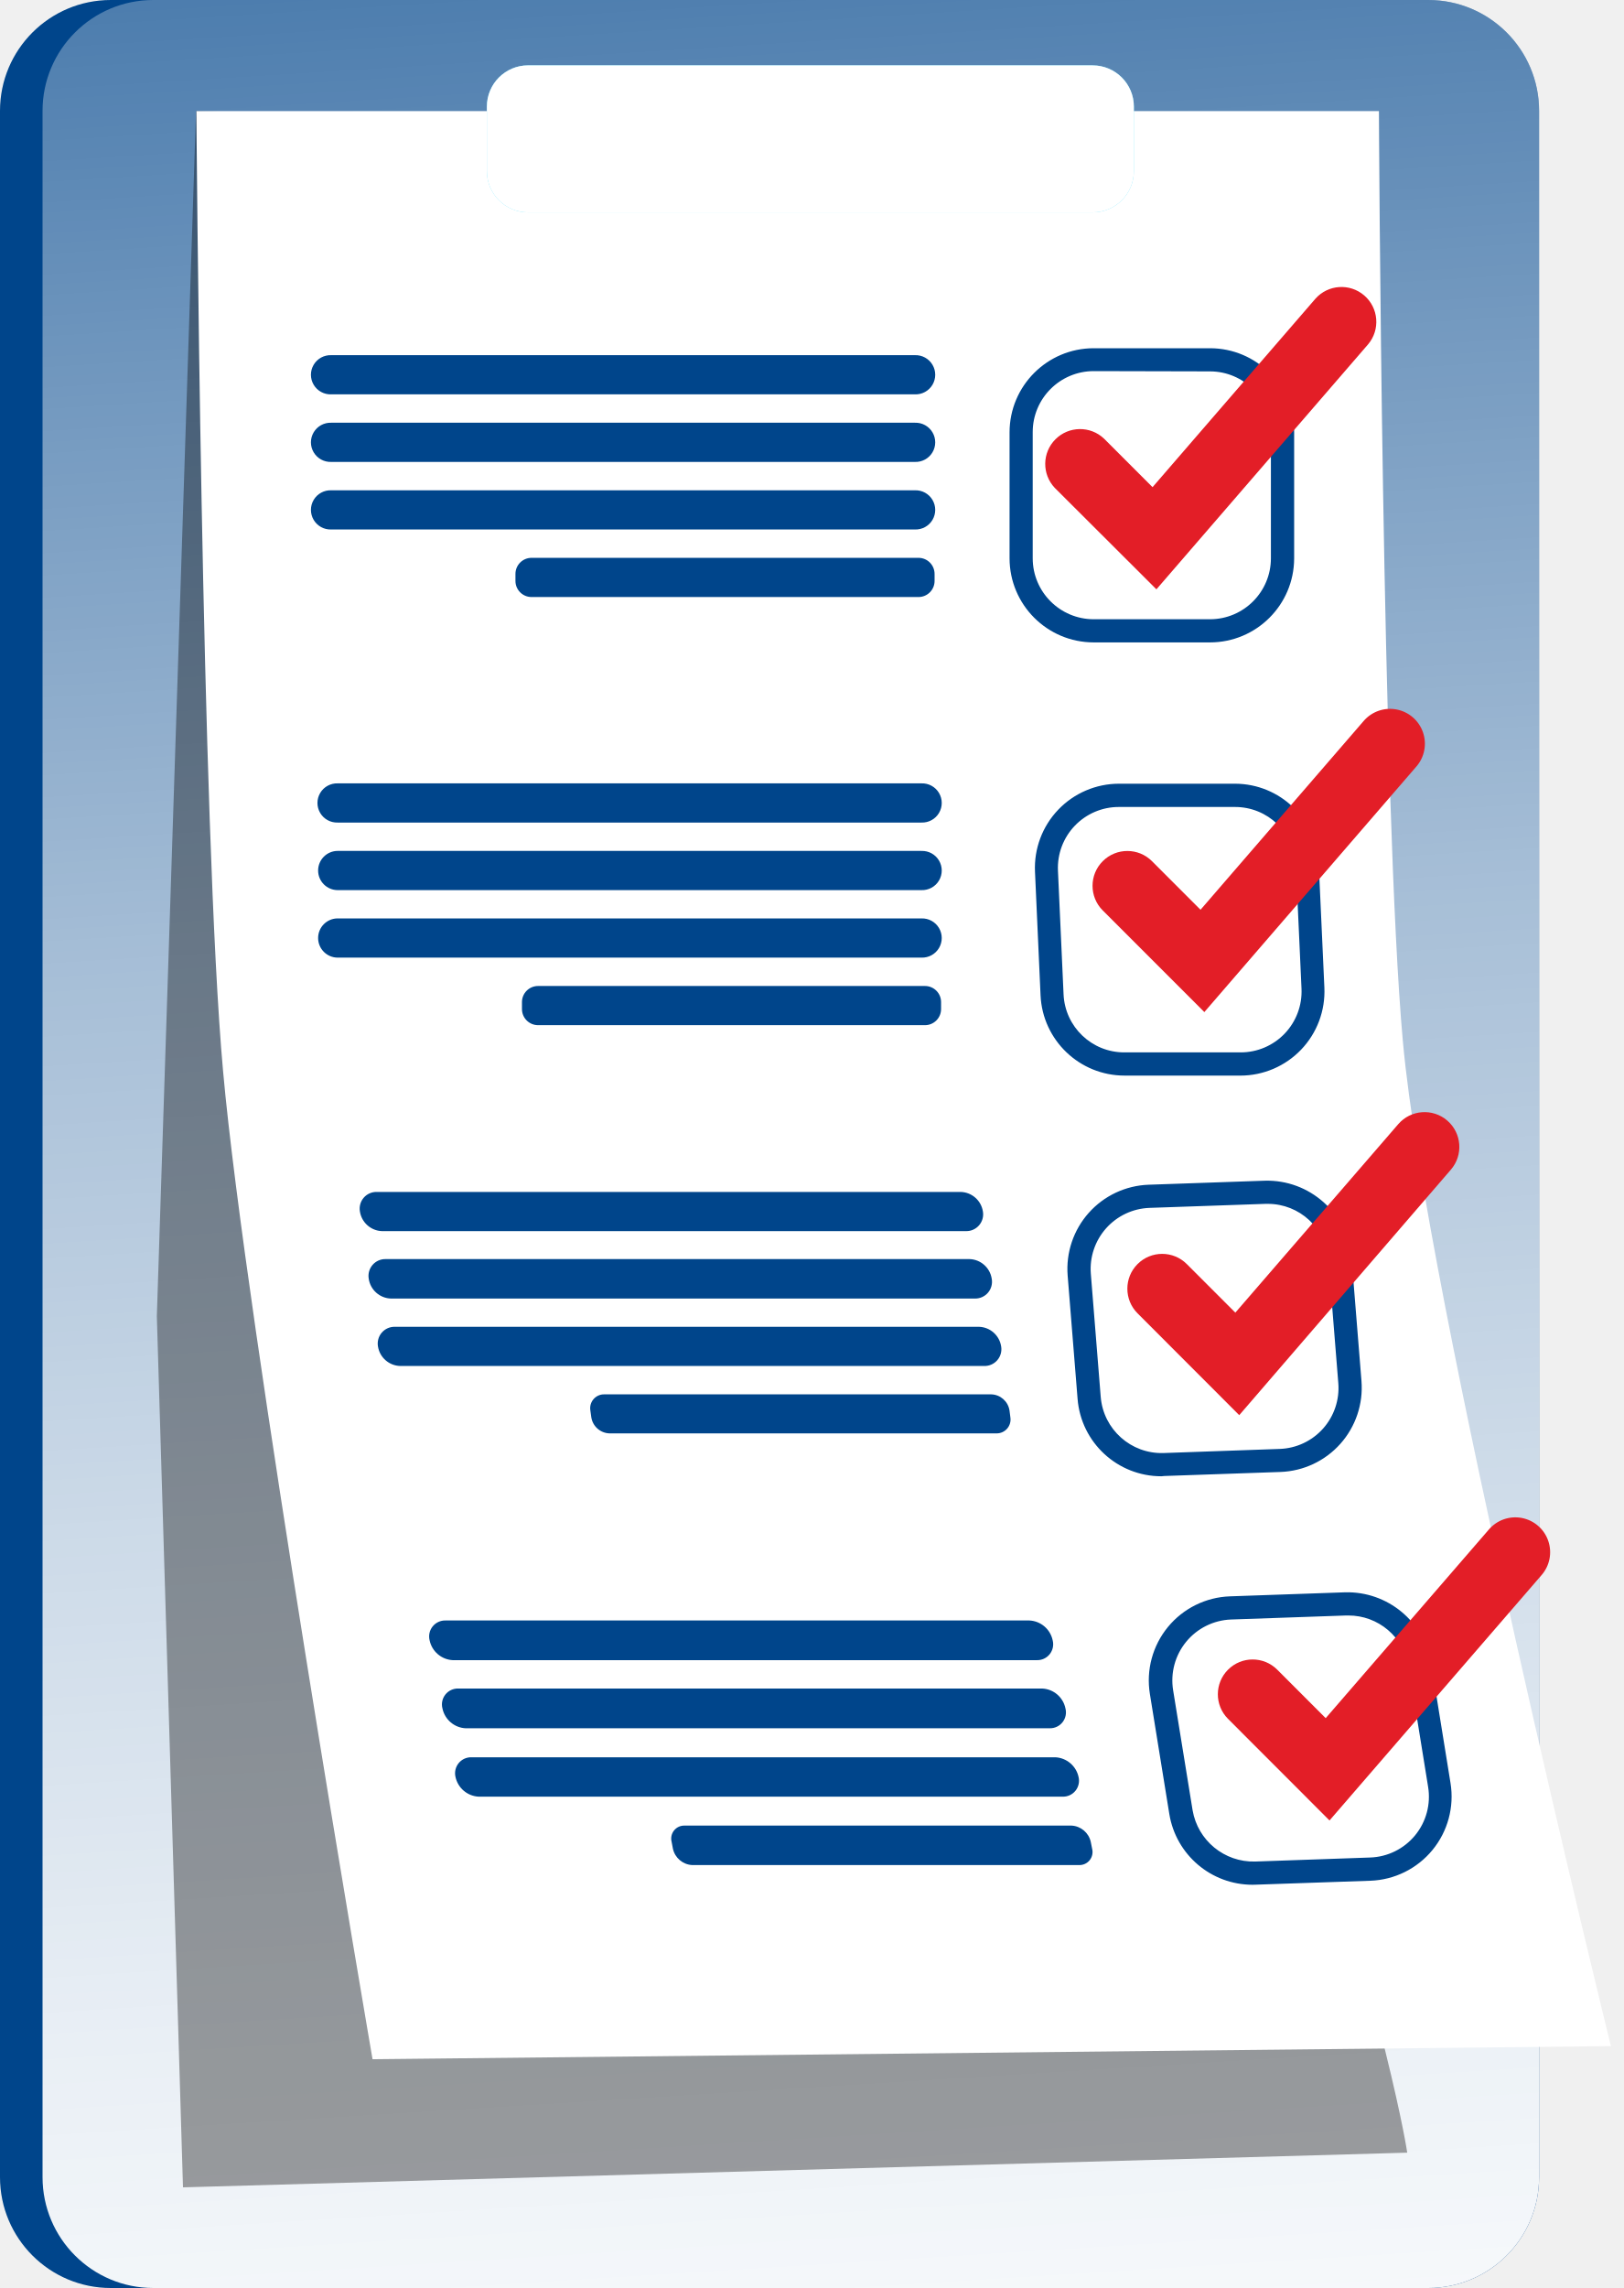
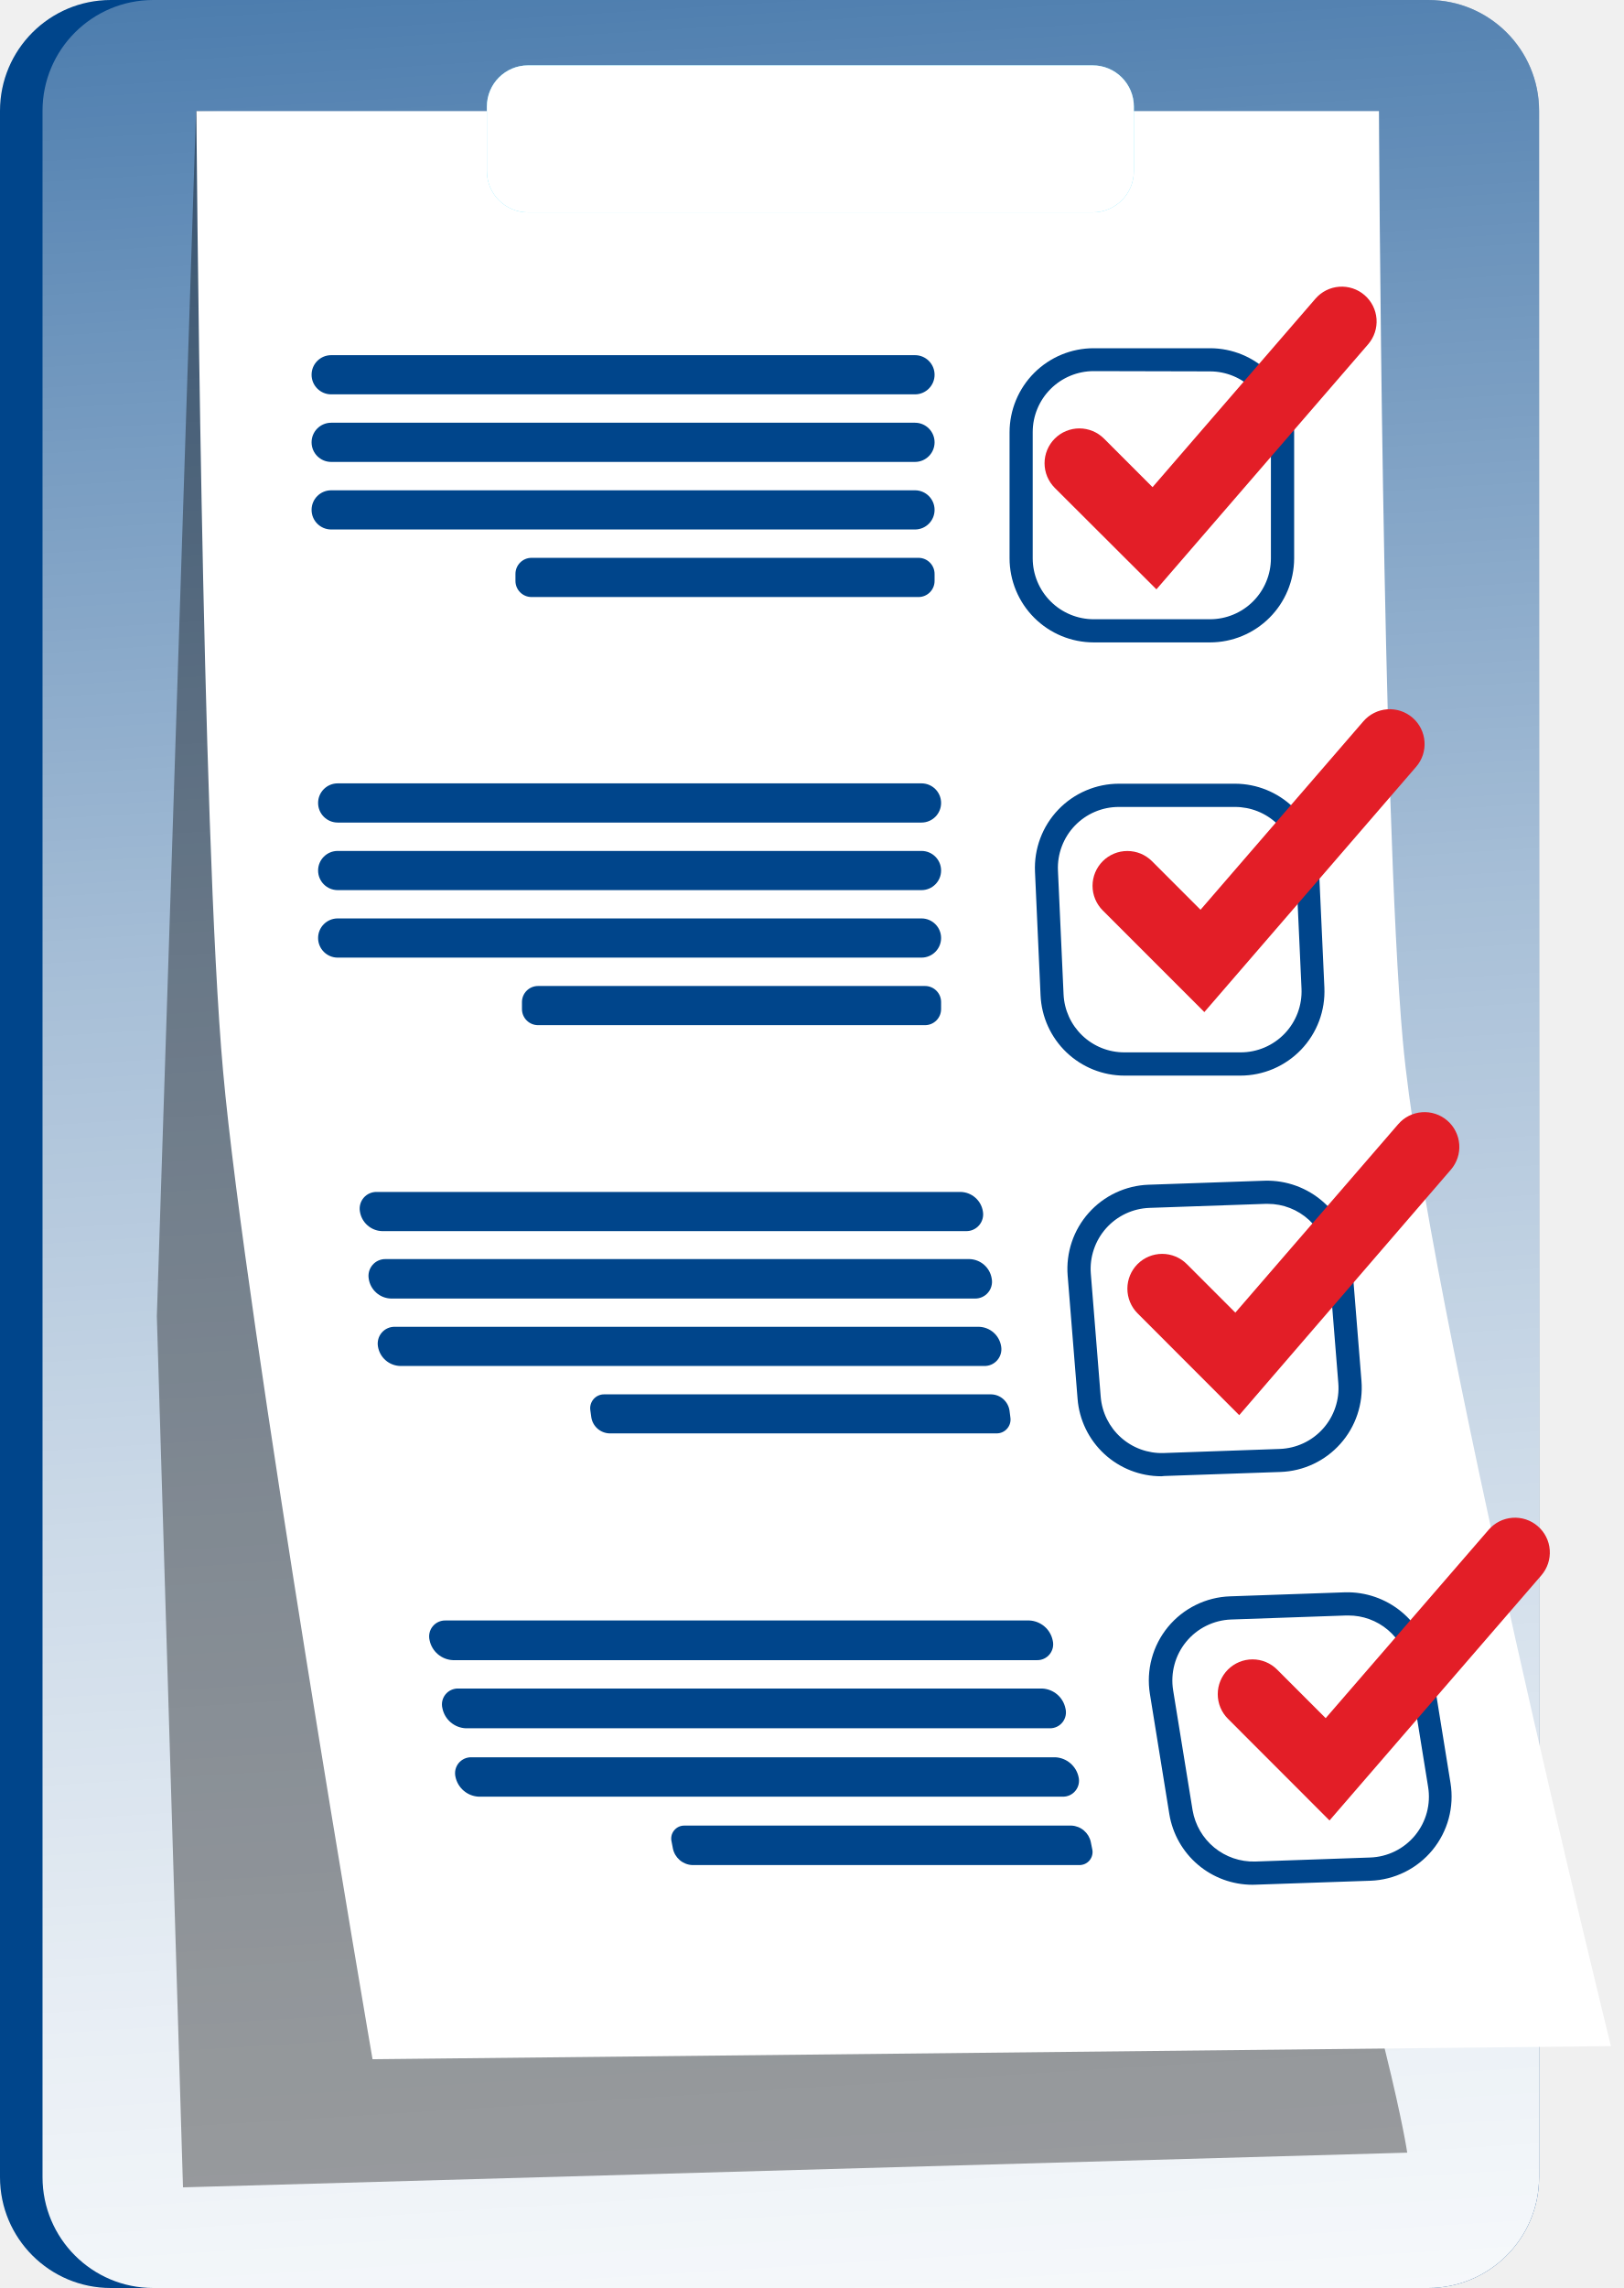
- <svg xmlns="http://www.w3.org/2000/svg" width="71" height="100" fill="none">
-   <path d="M60.584 0H4.844A4.845 4.845 0 000 4.845v90.31A4.845 4.845 0 004.845 100h55.739a4.845 4.845 0 004.845-4.845V4.845A4.845 4.845 0 0060.584 0z" fill="#00458B" />
-   <path d="M62.443 0H6.703A4.845 4.845 0 001.86 4.845v90.31A4.845 4.845 0 006.704 100h55.739a4.845 4.845 0 004.845-4.845V4.845A4.845 4.845 0 0062.443 0z" fill="#00458B" />
-   <path d="M62.443 0H6.703A4.845 4.845 0 001.86 4.845v90.31A4.845 4.845 0 006.704 100h55.739a4.845 4.845 0 004.845-4.845V4.845A4.845 4.845 0 0062.443 0z" fill="url(#paint0_linear)" />
-   <path d="M6.857 57.525L8.57 4.857l49.524 1.046s-6.476 54.669-1.904 68.779 5.333 19.403 5.333 19.403L8 95.601 6.857 57.525z" fill="url(#paint1_linear)" />
-   <path d="M70.428 89.428l-54.141.573S10.72 57.661 9.753 46.82C8.804 36.375 8.586 4.857 8.586 4.857h51.7s.131 30.545 1.047 40.665c1.012 11.166 9.095 43.906 9.095 43.906z" fill="#fff" />
-   <path d="M40.002 15.523H14.48a.857.857 0 100 1.713h25.521a.857.857 0 100-1.713zm0 2.953H14.48a.857.857 0 100 1.713h25.521a.857.857 0 100-1.713zm0 2.953H14.48a.857.857 0 100 1.713h25.521a.857.857 0 100-1.713zm.154 2.952H23.238a.703.703 0 00-.703.704v.306c0 .389.315.703.703.703h16.918a.703.703 0 00.703-.703v-.306a.703.703 0 00-.703-.704zm.13 9.857H14.765a.857.857 0 100 1.713h25.521a.857.857 0 100-1.713zm0 2.952H14.765a.857.857 0 100 1.714h25.521a.857.857 0 100-1.713zm0 2.95H14.765a.857.857 0 100 1.714h25.521a.857.857 0 100-1.713zm.155 2.954H23.524a.703.703 0 00-.704.703v.306c0 .389.315.703.704.703H40.44a.703.703 0 00.703-.703v-.306a.703.703 0 00-.703-.703zm1.789 10.714H16.705a1.012 1.012 0 01-.97-.858.73.73 0 01.743-.855h25.521a1.01 1.01 0 01.973.855.734.734 0 01-.742.858zm.394 2.947H17.099a1.013 1.013 0 01-.979-.87.734.734 0 01.743-.855h25.524a1.013 1.013 0 01.97.855.733.733 0 01-.733.87zm.394 2.947H17.494a1.012 1.012 0 01-.97-.855.734.734 0 01.742-.858H42.8a1.012 1.012 0 01.97.858.734.734 0 01-.752.855zm.549 2.946H26.649a.83.83 0 01-.797-.7l-.042-.303a.605.605 0 01.606-.703h16.92a.831.831 0 01.798.703l.039.303a.606.606 0 01-.606.7zm1.761 9.912H19.803a1.092 1.092 0 01-1.021-.868.698.698 0 01.694-.867h25.525a1.092 1.092 0 011.021.867.694.694 0 01-.694.867zm.567 2.977h-25.53a1.091 1.091 0 01-1.022-.87.695.695 0 01.691-.868h25.525a1.088 1.088 0 011.021.867.694.694 0 01-.685.87zm.564 2.989H20.934a1.092 1.092 0 01-1.021-.867.698.698 0 01.694-.855h25.527a1.094 1.094 0 011.022.87.697.697 0 01-.697.852zm.719 2.989H30.26a.91.91 0 01-.84-.712l-.057-.303a.567.567 0 01.57-.71H46.85a.91.91 0 01.837.71l.06.303a.57.57 0 01-.57.712zm5.724-53.438h-5.088a3.68 3.68 0 01-3.677-3.677v-5.503a3.68 3.68 0 013.677-3.677h5.088a3.68 3.68 0 013.677 3.677v5.515a3.68 3.68 0 01-3.677 3.665zM47.814 16.22a2.668 2.668 0 00-2.665 2.665V24.4a2.668 2.668 0 002.665 2.665h5.088a2.665 2.665 0 002.661-2.665v-5.503a2.665 2.665 0 00-2.661-2.665l-5.088-.012zm6.425 30.79h-5.073a3.675 3.675 0 01-3.674-3.51l-.243-5.403a3.678 3.678 0 013.675-3.844h5.078a3.67 3.67 0 013.653 3.514l.246 5.4a3.678 3.678 0 01-3.675 3.844h.013zm-5.324-11.74a2.661 2.661 0 00-2.662 2.783l.245 5.402a2.656 2.656 0 002.66 2.541h5.08a2.662 2.662 0 002.663-2.783l-.246-5.4a2.662 2.662 0 00-2.662-2.543h-5.078zm1.858 29.252a3.672 3.672 0 01-3.662-3.383l-.434-5.388a3.682 3.682 0 013.538-3.971l5.078-.176a3.708 3.708 0 013.796 3.371l.434 5.388a3.685 3.685 0 01-3.538 3.971l-5.078.176-.134.012zm4.654-11.906h-.097l-5.078.176a2.67 2.67 0 00-2.562 2.877l.433 5.388a2.673 2.673 0 002.747 2.45l5.078-.18a2.663 2.663 0 002.562-2.873l-.433-5.388a2.656 2.656 0 00-2.65-2.45zm-.667 29.76a3.687 3.687 0 01-3.638-3.09l-.85-5.25a3.677 3.677 0 013.503-4.266l5.032-.176a3.717 3.717 0 013.76 3.09l.849 5.25a3.682 3.682 0 01-3.502 4.266l-5.036.173-.118.003zm4.184-11.769h-.094l-5.033.176a2.666 2.666 0 00-2.529 3.09l.852 5.25a2.699 2.699 0 002.729 2.238l5.033-.176a2.658 2.658 0 002.534-3.087l-.849-5.254a2.668 2.668 0 00-2.643-2.237z" fill="#00458B" />
-   <path d="M47.768 2.856H23.09c-.997 0-1.804.808-1.804 1.804v2.82c0 .996.807 1.803 1.804 1.803h24.678c.996 0 1.804-.807 1.804-1.804V4.66c0-.995-.808-1.803-1.804-1.803z" fill="#68E1FD" />
-   <path d="M47.768 2.856H23.09c-.997 0-1.804.808-1.804 1.804v2.82c0 .996.807 1.803 1.804 1.803h24.678c.996 0 1.804-.807 1.804-1.804V4.66c0-.995-.808-1.803-1.804-1.803z" fill="url(#paint2_linear)" />
-   <path d="M50.558 25.758l-4.445-4.435a1.523 1.523 0 012.153-2.153l2.122 2.122 7.122-8.237a1.523 1.523 0 012.304 1.992l-9.256 10.71zm2.095 18.476l-4.442-4.442a1.522 1.522 0 012.153-2.153l2.122 2.123 7.121-8.238a1.523 1.523 0 112.304 1.992l-9.258 10.718zm1.525 17.617l-4.445-4.45a1.522 1.522 0 012.153-2.153l2.122 2.122 7.122-8.237a1.52 1.52 0 012.301 1.989l-9.253 10.73zm3.947 17.715l-4.441-4.445a1.521 1.521 0 012.152-2.15l2.122 2.123 7.125-8.234a1.523 1.523 0 112.304 1.992l-9.262 10.714z" fill="#E31E27" />
+ <svg xmlns="http://www.w3.org/2000/svg" width="71" height="100" viewBox="0 0 71 100" fill="none">
+   <path d="M60.584 0H4.845C2.169 0 0 2.169 0 4.845V95.155C0 97.831 2.169 100 4.845 100H60.584C63.26 100 65.429 97.831 65.429 95.155V4.845C65.429 2.169 63.26 0 60.584 0Z" fill="#00458B" />
+   <path d="M62.443 0H6.704C4.028 0 1.859 2.169 1.859 4.845V95.155C1.859 97.831 4.028 100 6.704 100H62.443C65.118 100 67.288 97.831 67.288 95.155V4.845C67.288 2.169 65.118 0 62.443 0Z" fill="#00458B" />
+   <path d="M62.443 0H6.704C4.028 0 1.859 2.169 1.859 4.845V95.155C1.859 97.831 4.028 100 6.704 100H62.443C65.118 100 67.288 97.831 67.288 95.155V4.845C67.288 2.169 65.118 0 62.443 0Z" fill="url(#paint0_linear)" />
+   <path d="M6.857 57.525L8.57 4.857L58.094 5.903C58.094 5.903 51.618 60.572 56.19 74.682C60.762 88.791 61.523 94.085 61.523 94.085L8 95.601L6.857 57.525Z" fill="url(#paint1_linear)" />
+   <path d="M70.428 89.428L16.287 90.001C16.287 90.001 10.72 57.661 9.753 46.82C8.804 36.375 8.586 4.857 8.586 4.857H60.287C60.287 4.857 60.417 35.402 61.333 45.522C62.345 56.688 70.428 89.428 70.428 89.428Z" fill="white" />
+   <path d="M40.002 15.523H14.48C14.006 15.523 13.622 15.906 13.622 16.379C13.622 16.852 14.006 17.236 14.48 17.236H40.002C40.475 17.236 40.859 16.852 40.859 16.379C40.859 15.906 40.475 15.523 40.002 15.523Z" fill="#00458B" />
+   <path d="M40.002 18.476H14.48C14.006 18.476 13.622 18.859 13.622 19.332C13.622 19.805 14.006 20.189 14.48 20.189H40.002C40.475 20.189 40.859 19.805 40.859 19.332C40.859 18.859 40.475 18.476 40.002 18.476Z" fill="#00458B" />
+   <path d="M40.002 21.429H14.48C14.006 21.429 13.622 21.812 13.622 22.285C13.622 22.758 14.006 23.142 14.48 23.142H40.002C40.475 23.142 40.859 22.758 40.859 22.285C40.859 21.812 40.475 21.429 40.002 21.429Z" fill="#00458B" />
+   <path d="M40.156 24.381H23.238C22.85 24.381 22.535 24.696 22.535 25.085V25.391C22.535 25.779 22.85 26.094 23.238 26.094H40.156C40.544 26.094 40.859 25.779 40.859 25.391V25.085C40.859 24.696 40.544 24.381 40.156 24.381Z" fill="#00458B" />
+   <path d="M40.286 34.238H14.765C14.291 34.238 13.907 34.621 13.907 35.094C13.907 35.567 14.291 35.951 14.765 35.951H40.286C40.76 35.951 41.144 35.567 41.144 35.094C41.144 34.621 40.76 34.238 40.286 34.238Z" fill="#00458B" />
+   <path d="M40.286 37.191H14.765C14.291 37.191 13.907 37.574 13.907 38.047C13.907 38.52 14.291 38.904 14.765 38.904H40.286C40.76 38.904 41.144 38.52 41.144 38.047C41.144 37.574 40.76 37.191 40.286 37.191Z" fill="#00458B" />
+   <path d="M40.286 40.141H14.765C14.291 40.141 13.907 40.524 13.907 40.997C13.907 41.47 14.291 41.854 14.765 41.854H40.286C40.76 41.854 41.144 41.47 41.144 40.997C41.144 40.524 40.76 40.141 40.286 40.141Z" fill="#00458B" />
+   <path d="M40.441 43.094H23.524C23.135 43.094 22.82 43.408 22.82 43.797V44.103C22.82 44.492 23.135 44.806 23.524 44.806H40.441C40.829 44.806 41.144 44.492 41.144 44.103V43.797C41.144 43.408 40.829 43.094 40.441 43.094Z" fill="#00458B" />
+   <path d="M42.23 53.808H16.705C16.468 53.801 16.242 53.711 16.065 53.554C15.888 53.398 15.771 53.184 15.735 52.95C15.716 52.843 15.722 52.733 15.751 52.629C15.78 52.525 15.832 52.428 15.903 52.346C15.974 52.264 16.063 52.199 16.162 52.156C16.262 52.112 16.369 52.092 16.478 52.095H41.999C42.236 52.101 42.463 52.189 42.641 52.346C42.819 52.502 42.936 52.716 42.972 52.95C42.991 53.057 42.985 53.167 42.956 53.271C42.927 53.376 42.875 53.473 42.804 53.555C42.733 53.637 42.645 53.702 42.545 53.746C42.446 53.79 42.338 53.811 42.23 53.808Z" fill="#00458B" />
+   <path d="M42.624 56.755H17.099C16.859 56.749 16.629 56.659 16.45 56.499C16.271 56.34 16.154 56.122 16.12 55.885C16.102 55.778 16.108 55.669 16.137 55.564C16.167 55.46 16.219 55.364 16.29 55.282C16.361 55.2 16.449 55.135 16.548 55.092C16.647 55.048 16.755 55.027 16.863 55.03H42.387C42.623 55.037 42.849 55.126 43.027 55.282C43.204 55.438 43.321 55.651 43.357 55.885C43.378 55.992 43.374 56.102 43.346 56.207C43.319 56.313 43.268 56.411 43.197 56.494C43.127 56.578 43.039 56.644 42.94 56.689C42.841 56.734 42.733 56.757 42.624 56.755Z" fill="#00458B" />
+   <path d="M43.018 59.702H17.494C17.258 59.695 17.031 59.605 16.854 59.449C16.677 59.293 16.56 59.08 16.523 58.847C16.505 58.74 16.511 58.63 16.54 58.525C16.569 58.421 16.621 58.324 16.692 58.242C16.763 58.16 16.851 58.094 16.951 58.051C17.05 58.007 17.158 57.986 17.266 57.989H42.8C43.036 57.996 43.263 58.086 43.44 58.242C43.617 58.399 43.734 58.613 43.77 58.847C43.788 58.954 43.782 59.064 43.752 59.169C43.722 59.274 43.669 59.371 43.597 59.453C43.525 59.535 43.436 59.6 43.336 59.643C43.236 59.686 43.127 59.706 43.018 59.702Z" fill="#00458B" />
+   <path d="M43.567 62.648H26.649C26.456 62.643 26.27 62.57 26.124 62.442C25.979 62.314 25.882 62.14 25.852 61.948L25.81 61.645C25.795 61.558 25.8 61.468 25.825 61.383C25.849 61.298 25.891 61.219 25.949 61.152C26.007 61.085 26.078 61.031 26.159 60.995C26.24 60.959 26.327 60.941 26.416 60.942H43.336C43.53 60.947 43.717 61.02 43.862 61.149C44.008 61.278 44.104 61.453 44.134 61.645L44.173 61.948C44.187 62.035 44.181 62.124 44.157 62.209C44.133 62.294 44.09 62.372 44.032 62.439C43.975 62.506 43.903 62.559 43.823 62.595C43.742 62.631 43.655 62.65 43.567 62.648Z" fill="#00458B" />
+   <path d="M45.328 72.559H19.803C19.561 72.549 19.329 72.458 19.144 72.301C18.959 72.144 18.831 71.93 18.782 71.692C18.756 71.588 18.754 71.479 18.777 71.374C18.8 71.269 18.846 71.17 18.914 71.087C18.981 71.002 19.067 70.935 19.164 70.89C19.262 70.845 19.369 70.822 19.476 70.825H45.001C45.243 70.836 45.475 70.927 45.66 71.084C45.845 71.24 45.973 71.455 46.022 71.692C46.049 71.797 46.051 71.906 46.029 72.011C46.006 72.117 45.959 72.215 45.892 72.299C45.825 72.383 45.739 72.451 45.641 72.496C45.543 72.541 45.436 72.563 45.328 72.559Z" fill="#00458B" />
+   <path d="M45.895 75.537H20.364C20.122 75.526 19.889 75.435 19.704 75.277C19.519 75.12 19.392 74.905 19.343 74.666C19.316 74.562 19.314 74.453 19.336 74.348C19.359 74.243 19.405 74.145 19.472 74.061C19.539 73.977 19.625 73.909 19.722 73.864C19.82 73.819 19.927 73.796 20.034 73.799H45.559C45.801 73.809 46.033 73.9 46.219 74.057C46.404 74.214 46.531 74.429 46.58 74.666C46.607 74.77 46.61 74.879 46.588 74.984C46.566 75.089 46.52 75.188 46.454 75.272C46.388 75.356 46.303 75.424 46.206 75.47C46.109 75.516 46.002 75.539 45.895 75.537Z" fill="#00458B" />
+   <path d="M46.459 78.526H20.934C20.692 78.516 20.46 78.425 20.275 78.268C20.09 78.111 19.962 77.896 19.913 77.659C19.889 77.555 19.889 77.448 19.912 77.344C19.936 77.241 19.983 77.144 20.05 77.061C20.117 76.979 20.203 76.913 20.299 76.868C20.395 76.824 20.501 76.802 20.607 76.804H46.134C46.377 76.815 46.609 76.906 46.794 77.064C46.979 77.222 47.107 77.436 47.156 77.674C47.18 77.778 47.179 77.885 47.155 77.989C47.131 78.092 47.083 78.188 47.016 78.27C46.949 78.353 46.863 78.418 46.767 78.463C46.67 78.507 46.565 78.529 46.459 78.526Z" fill="#00458B" />
+   <path d="M47.178 81.515H30.26C30.062 81.505 29.872 81.429 29.72 81.301C29.569 81.172 29.463 80.997 29.421 80.803L29.363 80.5C29.341 80.414 29.339 80.325 29.357 80.238C29.376 80.151 29.414 80.071 29.47 80.002C29.525 79.933 29.596 79.878 29.676 79.841C29.757 79.804 29.845 79.787 29.933 79.79H46.85C47.048 79.801 47.237 79.876 47.388 80.005C47.539 80.133 47.644 80.306 47.687 80.5L47.748 80.803C47.77 80.888 47.772 80.978 47.753 81.065C47.735 81.151 47.696 81.233 47.641 81.302C47.586 81.371 47.515 81.426 47.435 81.463C47.354 81.5 47.266 81.518 47.178 81.515Z" fill="#00458B" />
+   <path d="M52.902 28.077H47.814C46.839 28.076 45.904 27.689 45.215 26.999C44.525 26.31 44.138 25.375 44.137 24.4V18.897C44.138 17.922 44.525 16.987 45.215 16.297C45.904 15.608 46.839 15.22 47.814 15.22H52.902C53.877 15.22 54.812 15.608 55.501 16.297C56.191 16.987 56.578 17.922 56.579 18.897V24.412C56.575 25.385 56.186 26.317 55.497 27.003C54.808 27.69 53.875 28.076 52.902 28.077ZM47.814 16.22C47.108 16.221 46.43 16.502 45.931 17.001C45.431 17.501 45.15 18.178 45.149 18.885V24.4C45.15 25.106 45.431 25.784 45.931 26.283C46.43 26.783 47.108 27.064 47.814 27.065H52.902C53.608 27.064 54.285 26.783 54.784 26.283C55.283 25.783 55.563 25.106 55.563 24.4V18.897C55.563 18.191 55.283 17.513 54.784 17.014C54.285 16.514 53.608 16.233 52.902 16.232L47.814 16.22Z" fill="#00458B" />
+   <path d="M54.239 47.011H49.166C48.22 47.012 47.309 46.647 46.624 45.993C45.94 45.339 45.534 44.446 45.492 43.5L45.249 38.097C45.227 37.601 45.305 37.105 45.48 36.639C45.654 36.174 45.921 35.749 46.265 35.389C46.608 35.03 47.021 34.744 47.478 34.549C47.935 34.353 48.427 34.253 48.924 34.253H54.002C54.946 34.257 55.852 34.624 56.532 35.278C57.213 35.933 57.615 36.824 57.655 37.767L57.901 43.166C57.923 43.663 57.845 44.159 57.671 44.624C57.496 45.09 57.229 45.515 56.886 45.874C56.542 46.233 56.13 46.519 55.672 46.715C55.215 46.91 54.724 47.011 54.227 47.011H54.239ZM48.915 35.269C48.555 35.268 48.198 35.341 47.867 35.482C47.536 35.623 47.237 35.831 46.988 36.091C46.739 36.351 46.546 36.659 46.42 36.996C46.293 37.333 46.236 37.692 46.253 38.052L46.498 43.454C46.528 44.139 46.822 44.786 47.317 45.259C47.813 45.733 48.472 45.996 49.157 45.995H54.239C54.599 45.995 54.955 45.923 55.286 45.781C55.617 45.64 55.916 45.433 56.165 45.173C56.414 44.913 56.607 44.605 56.734 44.268C56.86 43.931 56.917 43.572 56.901 43.212L56.655 37.812C56.624 37.127 56.331 36.48 55.835 36.006C55.339 35.532 54.679 35.268 53.993 35.269H48.915Z" fill="#00458B" />
+   <path d="M50.773 64.522C49.849 64.523 48.958 64.175 48.279 63.547C47.601 62.92 47.183 62.06 47.111 61.139L46.677 55.751C46.638 55.256 46.699 54.757 46.857 54.286C47.015 53.815 47.267 53.381 47.598 53.01C47.928 52.639 48.331 52.338 48.781 52.127C49.231 51.915 49.719 51.797 50.215 51.78L55.294 51.604C56.236 51.578 57.154 51.912 57.859 52.538C58.564 53.164 59.004 54.036 59.089 54.975L59.523 60.363C59.562 60.858 59.501 61.356 59.342 61.827C59.184 62.298 58.932 62.732 58.601 63.103C58.271 63.474 57.868 63.775 57.419 63.986C56.969 64.198 56.481 64.316 55.985 64.334L50.907 64.51L50.773 64.522ZM55.427 52.616H55.33L50.252 52.792C49.892 52.805 49.539 52.891 49.213 53.044C48.888 53.198 48.596 53.415 48.357 53.684C48.118 53.953 47.935 54.267 47.821 54.609C47.706 54.95 47.661 55.311 47.69 55.669L48.123 61.057C48.181 61.739 48.497 62.374 49.008 62.829C49.519 63.285 50.186 63.528 50.87 63.507L55.948 63.328C56.308 63.315 56.661 63.23 56.987 63.077C57.313 62.925 57.605 62.707 57.844 62.438C58.084 62.17 58.266 61.855 58.38 61.514C58.495 61.173 58.539 60.812 58.51 60.453L58.077 55.066C58.025 54.399 57.723 53.776 57.232 53.322C56.74 52.868 56.096 52.616 55.427 52.616Z" fill="#00458B" />
+   <path d="M54.76 82.376C53.886 82.376 53.04 82.066 52.373 81.5C51.707 80.934 51.263 80.15 51.122 79.287L50.273 74.036C50.189 73.521 50.216 72.993 50.352 72.489C50.487 71.985 50.729 71.516 51.06 71.112C51.391 70.709 51.805 70.38 52.273 70.149C52.741 69.917 53.253 69.788 53.775 69.77L58.807 69.594C59.701 69.571 60.572 69.871 61.263 70.438C61.953 71.006 62.416 71.803 62.567 72.684L63.416 77.935C63.499 78.45 63.472 78.977 63.336 79.481C63.2 79.985 62.958 80.454 62.627 80.858C62.296 81.261 61.883 81.589 61.415 81.821C60.947 82.052 60.435 82.182 59.914 82.2L54.878 82.373L54.76 82.376ZM58.944 70.607H58.85L53.817 70.783C53.44 70.797 53.07 70.892 52.732 71.06C52.394 71.228 52.096 71.466 51.857 71.758C51.618 72.05 51.443 72.389 51.346 72.754C51.248 73.118 51.228 73.5 51.288 73.872L52.14 79.123C52.251 79.762 52.587 80.339 53.088 80.75C53.589 81.161 54.221 81.377 54.869 81.361L59.902 81.185C60.279 81.172 60.65 81.079 60.989 80.912C61.328 80.745 61.627 80.507 61.867 80.215C62.107 79.923 62.282 79.583 62.38 79.218C62.478 78.853 62.497 78.471 62.436 78.099L61.587 72.844C61.485 72.218 61.163 71.648 60.678 71.238C60.193 70.828 59.578 70.604 58.944 70.607Z" fill="#00458B" />
+   <path d="M47.768 2.856H23.09C22.093 2.856 21.286 3.664 21.286 4.66V7.479C21.286 8.476 22.093 9.283 23.09 9.283H47.768C48.764 9.283 49.572 8.476 49.572 7.479V4.66C49.572 3.664 48.764 2.856 47.768 2.856Z" fill="#68E1FD" />
+   <path d="M47.768 2.856H23.09C22.093 2.856 21.286 3.664 21.286 4.66V7.479C21.286 8.476 22.093 9.283 23.09 9.283H47.768C48.764 9.283 49.572 8.476 49.572 7.479V4.66C49.572 3.664 48.764 2.856 47.768 2.856Z" fill="url(#paint2_linear)" />
+   <path d="M50.558 25.758L46.113 21.323C45.972 21.181 45.86 21.013 45.783 20.829C45.707 20.644 45.667 20.446 45.667 20.246C45.667 20.046 45.707 19.848 45.783 19.664C45.86 19.479 45.972 19.311 46.113 19.17C46.255 19.029 46.422 18.916 46.607 18.84C46.792 18.764 46.99 18.724 47.19 18.724C47.389 18.724 47.587 18.764 47.772 18.84C47.957 18.916 48.124 19.029 48.266 19.17L50.388 21.292L57.51 13.055C57.774 12.749 58.149 12.561 58.551 12.532C58.954 12.503 59.352 12.634 59.658 12.899C59.963 13.163 60.151 13.537 60.181 13.94C60.21 14.343 60.078 14.741 59.814 15.047L50.558 25.758Z" fill="#E31E27" />
+   <path d="M52.653 44.234L48.211 39.792C48.07 39.651 47.958 39.483 47.881 39.298C47.804 39.114 47.765 38.916 47.765 38.716C47.765 38.516 47.804 38.318 47.881 38.133C47.958 37.949 48.07 37.781 48.211 37.639C48.352 37.498 48.52 37.386 48.705 37.309C48.889 37.233 49.087 37.194 49.287 37.194C49.487 37.194 49.685 37.233 49.87 37.309C50.054 37.386 50.222 37.498 50.364 37.639L52.486 39.762L59.607 31.524C59.871 31.219 60.246 31.031 60.649 31.001C61.052 30.972 61.45 31.104 61.755 31.368C62.061 31.632 62.249 32.007 62.278 32.41C62.308 32.813 62.176 33.211 61.911 33.516L52.653 44.234Z" fill="#E31E27" />
+   <path d="M54.178 61.851L49.733 57.401C49.448 57.115 49.288 56.728 49.288 56.324C49.288 55.921 49.448 55.533 49.733 55.248C50.019 54.962 50.406 54.802 50.81 54.802C51.213 54.802 51.6 54.962 51.886 55.248L54.008 57.37L61.13 49.133C61.26 48.982 61.419 48.858 61.598 48.768C61.776 48.679 61.971 48.625 62.17 48.611C62.369 48.596 62.569 48.621 62.759 48.684C62.948 48.747 63.124 48.846 63.275 48.977C63.426 49.107 63.55 49.266 63.639 49.445C63.729 49.623 63.783 49.818 63.797 50.017C63.812 50.216 63.787 50.416 63.724 50.606C63.661 50.795 63.562 50.971 63.431 51.122L54.178 61.851Z" fill="#E31E27" />
+   <path d="M58.125 79.566L53.684 75.121C53.398 74.836 53.239 74.449 53.239 74.045C53.239 73.642 53.4 73.255 53.685 72.97C53.971 72.685 54.358 72.525 54.761 72.525C55.164 72.526 55.551 72.686 55.836 72.972L57.958 75.094L65.083 66.86C65.347 66.554 65.722 66.366 66.125 66.337C66.528 66.308 66.925 66.439 67.231 66.704C67.537 66.968 67.725 67.342 67.754 67.745C67.783 68.148 67.651 68.546 67.387 68.852L58.125 79.566Z" fill="#E31E27" />
  <defs>
    <linearGradient id="paint0_linear" x1="29.333" y1="-33.653" x2="39.62" y2="130.539" gradientUnits="userSpaceOnUse">
-       <stop stop-color="#fff" stop-opacity="0" />
-       <stop offset=".14" stop-color="#fff" stop-opacity=".22" />
-       <stop offset=".3" stop-color="#fff" stop-opacity=".45" />
-       <stop offset=".45" stop-color="#fff" stop-opacity=".65" />
-       <stop offset=".6" stop-color="#fff" stop-opacity=".8" />
-       <stop offset=".73" stop-color="#fff" stop-opacity=".91" />
-       <stop offset=".85" stop-color="#fff" stop-opacity=".98" />
-       <stop offset=".94" stop-color="#fff" />
+       <stop stop-color="white" stop-opacity="0" />
+       <stop offset="0.14" stop-color="white" stop-opacity="0.22" />
+       <stop offset="0.3" stop-color="white" stop-opacity="0.45" />
+       <stop offset="0.45" stop-color="white" stop-opacity="0.65" />
+       <stop offset="0.6" stop-color="white" stop-opacity="0.8" />
+       <stop offset="0.73" stop-color="white" stop-opacity="0.91" />
+       <stop offset="0.85" stop-color="white" stop-opacity="0.98" />
+       <stop offset="0.94" stop-color="white" />
    </linearGradient>
    <linearGradient id="paint1_linear" x1="3773.88" y1="35482.1" x2="42950.8" y2="9463.83" gradientUnits="userSpaceOnUse">
      <stop stop-color="#010101" stop-opacity="0" />
-       <stop offset=".95" stop-color="#010101" />
+       <stop offset="0.95" stop-color="#010101" />
    </linearGradient>
    <linearGradient id="paint2_linear" x1="5698.09" y1="575.019" x2="5697.17" y2="377.107" gradientUnits="userSpaceOnUse">
-       <stop stop-color="#fff" stop-opacity="0" />
-       <stop offset=".14" stop-color="#fff" stop-opacity=".22" />
-       <stop offset=".3" stop-color="#fff" stop-opacity=".45" />
-       <stop offset=".45" stop-color="#fff" stop-opacity=".65" />
-       <stop offset=".6" stop-color="#fff" stop-opacity=".8" />
-       <stop offset=".73" stop-color="#fff" stop-opacity=".91" />
-       <stop offset=".85" stop-color="#fff" stop-opacity=".98" />
-       <stop offset=".94" stop-color="#fff" />
+       <stop stop-color="white" stop-opacity="0" />
+       <stop offset="0.14" stop-color="white" stop-opacity="0.22" />
+       <stop offset="0.3" stop-color="white" stop-opacity="0.45" />
+       <stop offset="0.45" stop-color="white" stop-opacity="0.65" />
+       <stop offset="0.6" stop-color="white" stop-opacity="0.8" />
+       <stop offset="0.73" stop-color="white" stop-opacity="0.91" />
+       <stop offset="0.85" stop-color="white" stop-opacity="0.98" />
+       <stop offset="0.94" stop-color="white" />
    </linearGradient>
  </defs>
</svg>
